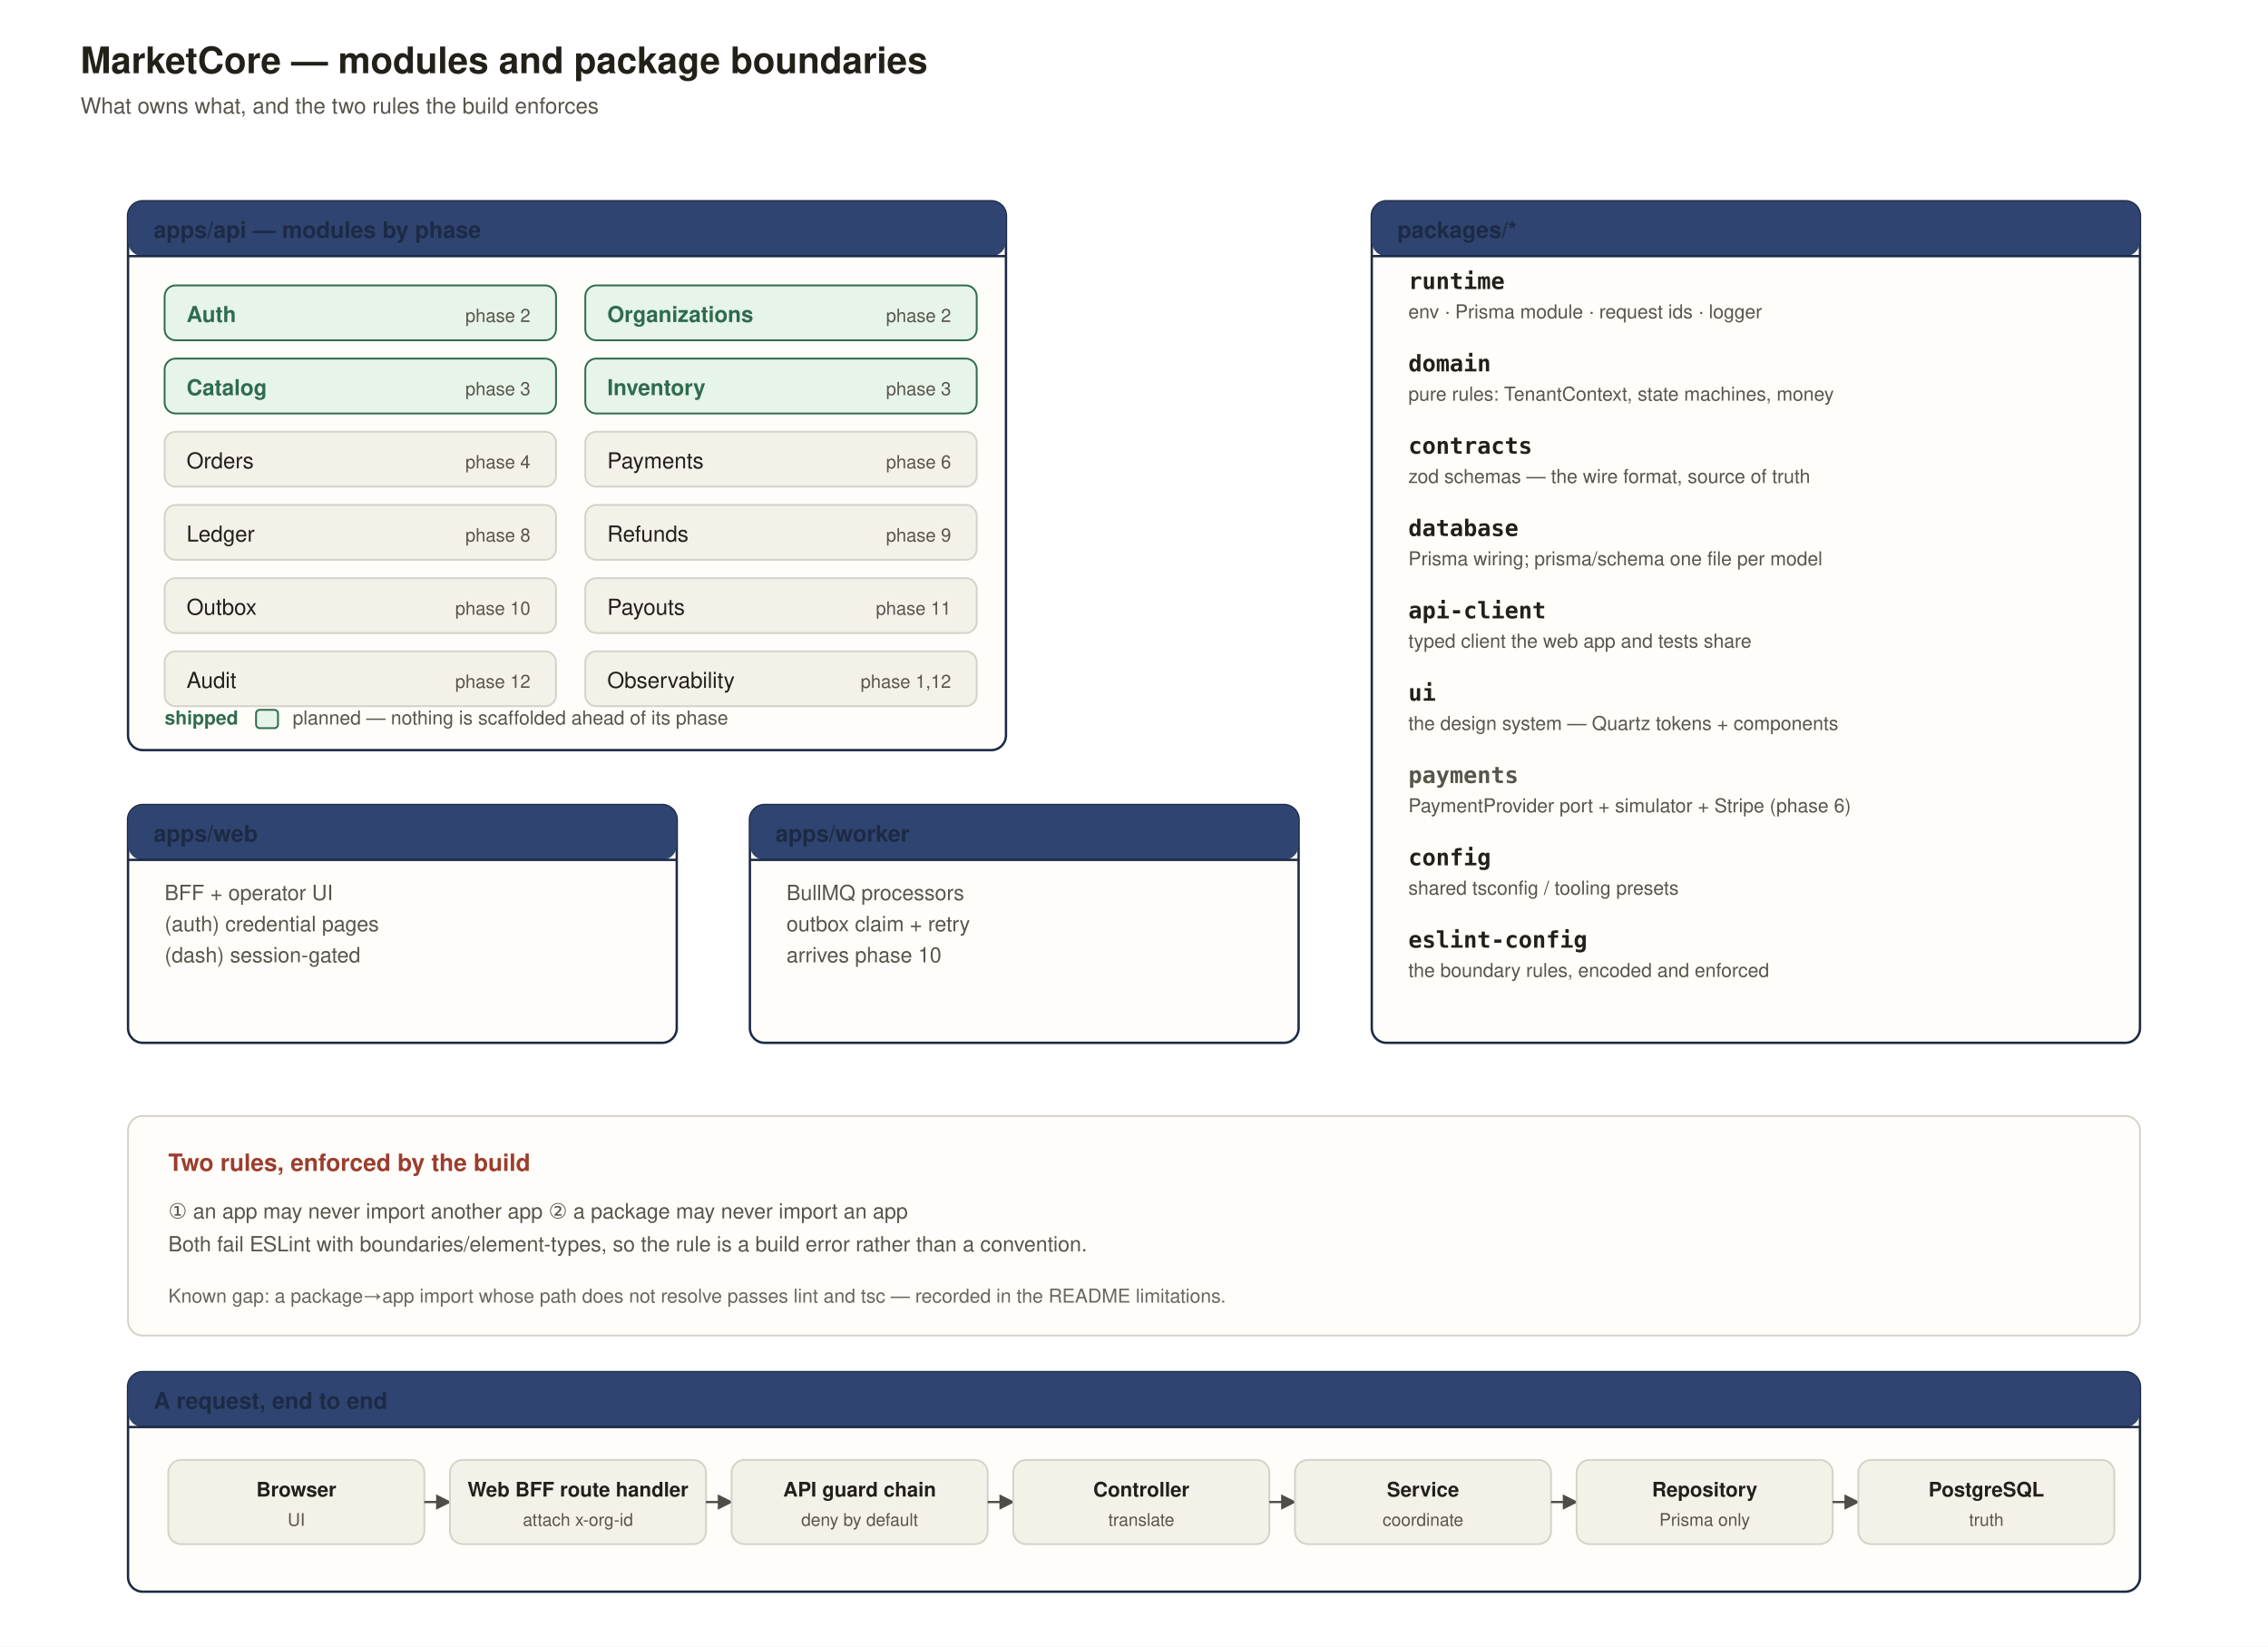
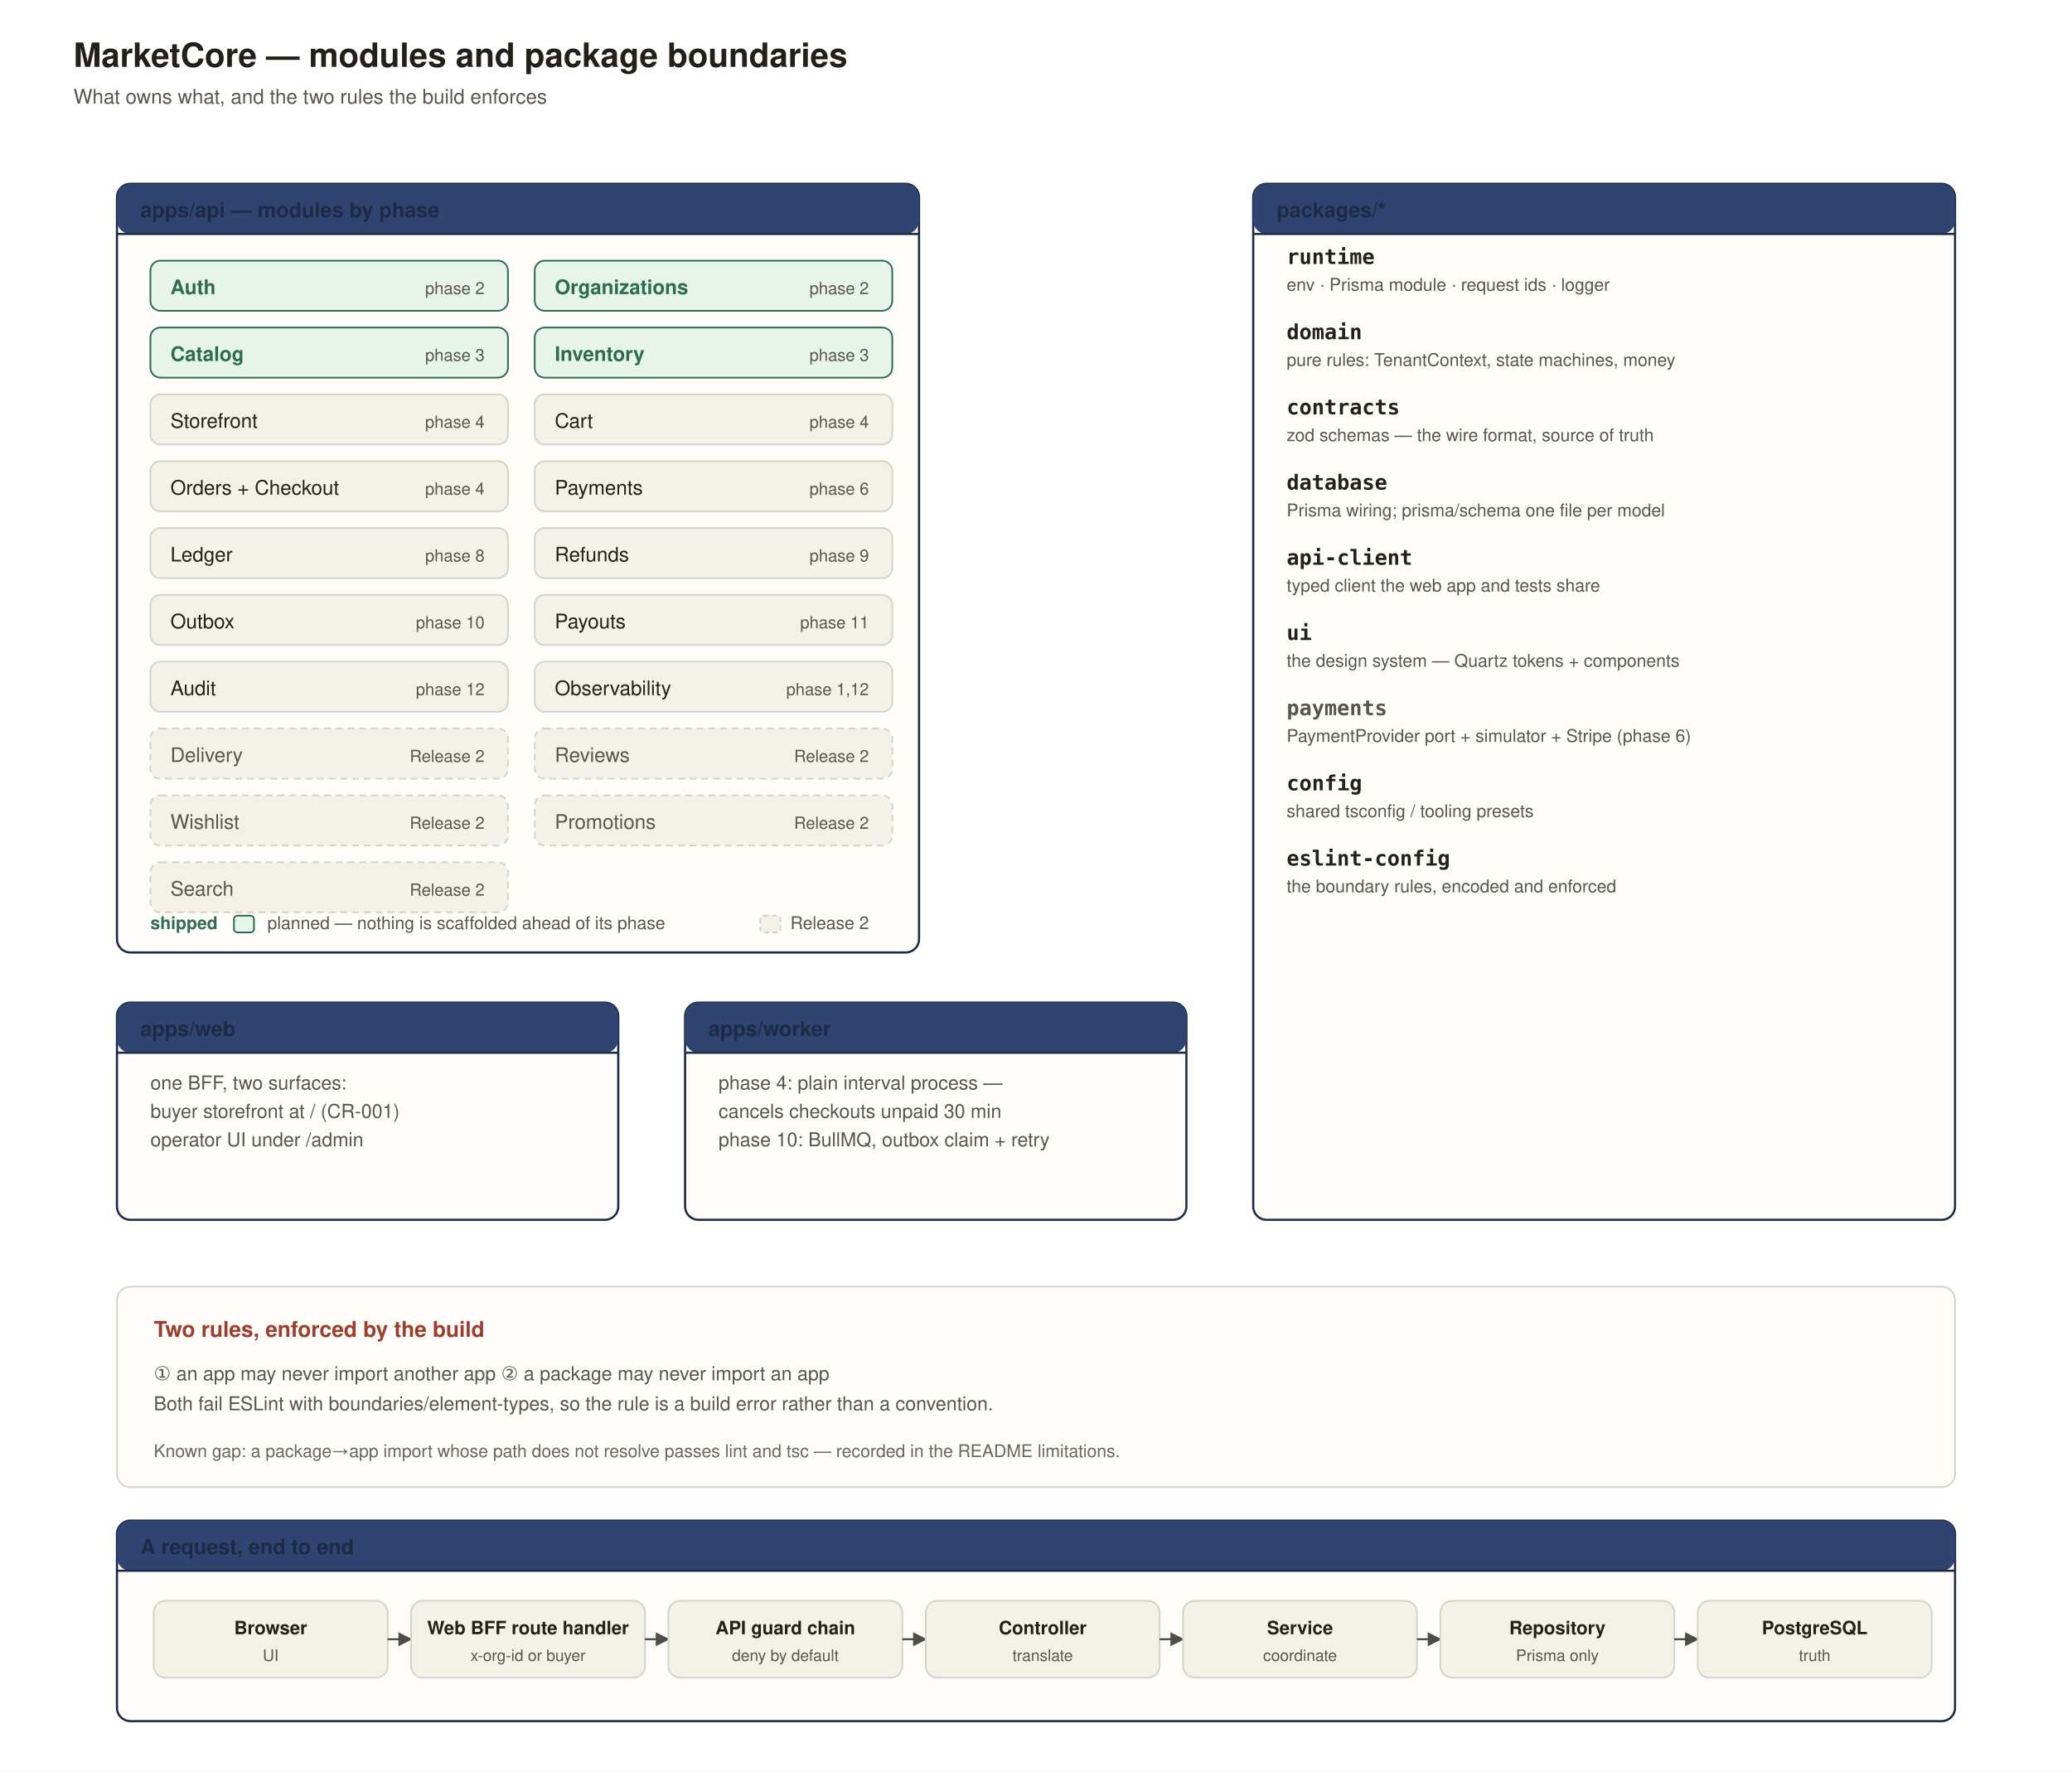
- <svg xmlns="http://www.w3.org/2000/svg" width="1240" height="900" viewBox="0 0 1240 900">
-   <rect width="1240" height="900" fill="#ffffff" />
+ <svg xmlns="http://www.w3.org/2000/svg" width="1240" height="1060" viewBox="0 0 1240 1060">
+   <rect width="1240" height="1060" fill="#ffffff" />
  <defs>
    <marker id="ar" viewBox="0 0 10 10" refX="9" refY="5" markerWidth="7" markerHeight="7" orient="auto-start-reverse">
      <path d="M 0 0 L 10 5 L 0 10 z" fill="#23201a" />
    </marker>
    <marker id="a2" viewBox="0 0 10 10" refX="9" refY="5" markerWidth="7" markerHeight="7" orient="auto-start-reverse">
      <path d="M 0 0 L 10 5 L 0 10 z" fill="#2f4470" />
    </marker>
    <marker id="a3" viewBox="0 0 10 10" refX="9" refY="5" markerWidth="7" markerHeight="7" orient="auto-start-reverse">
      <path d="M 0 0 L 10 5 L 0 10 z" fill="#9c3d2e" />
    </marker>
    <marker id="a4" viewBox="0 0 10 10" refX="9" refY="5" markerWidth="7" markerHeight="7" orient="auto-start-reverse">
      <path d="M 0 0 L 10 5 L 0 10 z" fill="#59554c" />
    </marker>
  </defs>
  <text x="44" y="40" font-family="Helvetica, Arial, sans-serif" font-size="20" font-weight="700" fill="#23201a" text-anchor="start">MarketCore — modules and package boundaries</text>
  <text x="44" y="62" font-family="Helvetica, Arial, sans-serif" font-size="12" font-weight="400" fill="#59554c" text-anchor="start">What owns what, and the two rules the build enforces</text>
-   <rect x="70" y="110" width="480" height="300" rx="8" fill="#fffdf9" stroke="#1c2a45" stroke-width="1.3" />
+   <rect x="70" y="110" width="480" height="460" rx="8" fill="#fffdf9" stroke="#1c2a45" stroke-width="1.3" />
  <rect x="70" y="110" width="480" height="30" rx="8" fill="#2f4470" />
  <path d="M 70 140 h 480" stroke="#1c2a45" stroke-width="1.3" />
  <text x="84" y="130" font-family="Helvetica, Arial, sans-serif" font-size="12.5" font-weight="700" fill="#1c2a45" text-anchor="start">apps/api — modules by phase</text>
  <rect x="90" y="156" width="214" height="30" rx="6" fill="#e6f4ea" stroke="#2f6b4f" />
  <text x="102" y="176" font-family="Helvetica, Arial, sans-serif" font-size="12" font-weight="700" fill="#2f6b4f" text-anchor="start">Auth</text>
  <text x="290" y="176" font-family="Helvetica, Arial, sans-serif" font-size="10" font-weight="400" fill="#59554c" text-anchor="end">phase 2</text>
  <rect x="320" y="156" width="214" height="30" rx="6" fill="#e6f4ea" stroke="#2f6b4f" />
  <text x="332" y="176" font-family="Helvetica, Arial, sans-serif" font-size="12" font-weight="700" fill="#2f6b4f" text-anchor="start">Organizations</text>
  <text x="520" y="176" font-family="Helvetica, Arial, sans-serif" font-size="10" font-weight="400" fill="#59554c" text-anchor="end">phase 2</text>
  <rect x="90" y="196" width="214" height="30" rx="6" fill="#e6f4ea" stroke="#2f6b4f" />
  <text x="102" y="216" font-family="Helvetica, Arial, sans-serif" font-size="12" font-weight="700" fill="#2f6b4f" text-anchor="start">Catalog</text>
  <text x="290" y="216" font-family="Helvetica, Arial, sans-serif" font-size="10" font-weight="400" fill="#59554c" text-anchor="end">phase 3</text>
  <rect x="320" y="196" width="214" height="30" rx="6" fill="#e6f4ea" stroke="#2f6b4f" />
  <text x="332" y="216" font-family="Helvetica, Arial, sans-serif" font-size="12" font-weight="700" fill="#2f6b4f" text-anchor="start">Inventory</text>
  <text x="520" y="216" font-family="Helvetica, Arial, sans-serif" font-size="10" font-weight="400" fill="#59554c" text-anchor="end">phase 3</text>
  <rect x="90" y="236" width="214" height="30" rx="6" fill="#f4f1e9" stroke="#d5d2ca" />
-   <text x="102" y="256" font-family="Helvetica, Arial, sans-serif" font-size="12" font-weight="400" fill="#23201a" text-anchor="start">Orders</text>
+   <text x="102" y="256" font-family="Helvetica, Arial, sans-serif" font-size="12" font-weight="400" fill="#23201a" text-anchor="start">Storefront</text>
  <text x="290" y="256" font-family="Helvetica, Arial, sans-serif" font-size="10" font-weight="400" fill="#59554c" text-anchor="end">phase 4</text>
  <rect x="320" y="236" width="214" height="30" rx="6" fill="#f4f1e9" stroke="#d5d2ca" />
-   <text x="332" y="256" font-family="Helvetica, Arial, sans-serif" font-size="12" font-weight="400" fill="#23201a" text-anchor="start">Payments</text>
-   <text x="520" y="256" font-family="Helvetica, Arial, sans-serif" font-size="10" font-weight="400" fill="#59554c" text-anchor="end">phase 6</text>
+   <text x="332" y="256" font-family="Helvetica, Arial, sans-serif" font-size="12" font-weight="400" fill="#23201a" text-anchor="start">Cart</text>
+   <text x="520" y="256" font-family="Helvetica, Arial, sans-serif" font-size="10" font-weight="400" fill="#59554c" text-anchor="end">phase 4</text>
  <rect x="90" y="276" width="214" height="30" rx="6" fill="#f4f1e9" stroke="#d5d2ca" />
-   <text x="102" y="296" font-family="Helvetica, Arial, sans-serif" font-size="12" font-weight="400" fill="#23201a" text-anchor="start">Ledger</text>
-   <text x="290" y="296" font-family="Helvetica, Arial, sans-serif" font-size="10" font-weight="400" fill="#59554c" text-anchor="end">phase 8</text>
+   <text x="102" y="296" font-family="Helvetica, Arial, sans-serif" font-size="12" font-weight="400" fill="#23201a" text-anchor="start">Orders + Checkout</text>
+   <text x="290" y="296" font-family="Helvetica, Arial, sans-serif" font-size="10" font-weight="400" fill="#59554c" text-anchor="end">phase 4</text>
  <rect x="320" y="276" width="214" height="30" rx="6" fill="#f4f1e9" stroke="#d5d2ca" />
-   <text x="332" y="296" font-family="Helvetica, Arial, sans-serif" font-size="12" font-weight="400" fill="#23201a" text-anchor="start">Refunds</text>
-   <text x="520" y="296" font-family="Helvetica, Arial, sans-serif" font-size="10" font-weight="400" fill="#59554c" text-anchor="end">phase 9</text>
+   <text x="332" y="296" font-family="Helvetica, Arial, sans-serif" font-size="12" font-weight="400" fill="#23201a" text-anchor="start">Payments</text>
+   <text x="520" y="296" font-family="Helvetica, Arial, sans-serif" font-size="10" font-weight="400" fill="#59554c" text-anchor="end">phase 6</text>
  <rect x="90" y="316" width="214" height="30" rx="6" fill="#f4f1e9" stroke="#d5d2ca" />
-   <text x="102" y="336" font-family="Helvetica, Arial, sans-serif" font-size="12" font-weight="400" fill="#23201a" text-anchor="start">Outbox</text>
-   <text x="290" y="336" font-family="Helvetica, Arial, sans-serif" font-size="10" font-weight="400" fill="#59554c" text-anchor="end">phase 10</text>
+   <text x="102" y="336" font-family="Helvetica, Arial, sans-serif" font-size="12" font-weight="400" fill="#23201a" text-anchor="start">Ledger</text>
+   <text x="290" y="336" font-family="Helvetica, Arial, sans-serif" font-size="10" font-weight="400" fill="#59554c" text-anchor="end">phase 8</text>
  <rect x="320" y="316" width="214" height="30" rx="6" fill="#f4f1e9" stroke="#d5d2ca" />
-   <text x="332" y="336" font-family="Helvetica, Arial, sans-serif" font-size="12" font-weight="400" fill="#23201a" text-anchor="start">Payouts</text>
-   <text x="520" y="336" font-family="Helvetica, Arial, sans-serif" font-size="10" font-weight="400" fill="#59554c" text-anchor="end">phase 11</text>
+   <text x="332" y="336" font-family="Helvetica, Arial, sans-serif" font-size="12" font-weight="400" fill="#23201a" text-anchor="start">Refunds</text>
+   <text x="520" y="336" font-family="Helvetica, Arial, sans-serif" font-size="10" font-weight="400" fill="#59554c" text-anchor="end">phase 9</text>
  <rect x="90" y="356" width="214" height="30" rx="6" fill="#f4f1e9" stroke="#d5d2ca" />
-   <text x="102" y="376" font-family="Helvetica, Arial, sans-serif" font-size="12" font-weight="400" fill="#23201a" text-anchor="start">Audit</text>
-   <text x="290" y="376" font-family="Helvetica, Arial, sans-serif" font-size="10" font-weight="400" fill="#59554c" text-anchor="end">phase 12</text>
+   <text x="102" y="376" font-family="Helvetica, Arial, sans-serif" font-size="12" font-weight="400" fill="#23201a" text-anchor="start">Outbox</text>
+   <text x="290" y="376" font-family="Helvetica, Arial, sans-serif" font-size="10" font-weight="400" fill="#59554c" text-anchor="end">phase 10</text>
  <rect x="320" y="356" width="214" height="30" rx="6" fill="#f4f1e9" stroke="#d5d2ca" />
-   <text x="332" y="376" font-family="Helvetica, Arial, sans-serif" font-size="12" font-weight="400" fill="#23201a" text-anchor="start">Observability</text>
-   <text x="520" y="376" font-family="Helvetica, Arial, sans-serif" font-size="10" font-weight="400" fill="#59554c" text-anchor="end">phase 1,12</text>
-   <text x="90" y="396" font-family="Helvetica, Arial, sans-serif" font-size="10.5" font-weight="600" fill="#2f6b4f" text-anchor="start">shipped</text>
-   <rect x="140" y="388" width="12" height="10" rx="2" fill="#e6f4ea" stroke="#2f6b4f" />
-   <text x="160" y="396" font-family="Helvetica, Arial, sans-serif" font-size="10.5" font-weight="400" fill="#59554c" text-anchor="start">planned — nothing is scaffolded ahead of its phase</text>
-   <text x="90" y="396" font-family="Helvetica, Arial, sans-serif" font-size="12" font-weight="400" fill="#23201a" text-anchor="start" />
-   <rect x="70" y="440" width="300" height="130" rx="8" fill="#fffdf9" stroke="#1c2a45" stroke-width="1.3" />
-   <rect x="70" y="440" width="300" height="30" rx="8" fill="#2f4470" />
-   <path d="M 70 470 h 300" stroke="#1c2a45" stroke-width="1.3" />
-   <text x="84" y="460" font-family="Helvetica, Arial, sans-serif" font-size="12.5" font-weight="700" fill="#1c2a45" text-anchor="start">apps/web</text>
-   <text x="90" y="492" font-family="Helvetica, Arial, sans-serif" font-size="11.5" font-weight="400" fill="#59554c" text-anchor="start">BFF + operator UI</text>
-   <text x="90" y="509" font-family="Helvetica, Arial, sans-serif" font-size="11.5" font-weight="400" fill="#59554c" text-anchor="start">(auth) credential pages</text>
-   <text x="90" y="526" font-family="Helvetica, Arial, sans-serif" font-size="11.5" font-weight="400" fill="#59554c" text-anchor="start">(dash) session-gated</text>
-   <rect x="410" y="440" width="300" height="130" rx="8" fill="#fffdf9" stroke="#1c2a45" stroke-width="1.3" />
-   <rect x="410" y="440" width="300" height="30" rx="8" fill="#2f4470" />
-   <path d="M 410 470 h 300" stroke="#1c2a45" stroke-width="1.3" />
-   <text x="424" y="460" font-family="Helvetica, Arial, sans-serif" font-size="12.5" font-weight="700" fill="#1c2a45" text-anchor="start">apps/worker</text>
-   <text x="430" y="492" font-family="Helvetica, Arial, sans-serif" font-size="11.5" font-weight="400" fill="#59554c" text-anchor="start">BullMQ processors</text>
-   <text x="430" y="509" font-family="Helvetica, Arial, sans-serif" font-size="11.5" font-weight="400" fill="#59554c" text-anchor="start">outbox claim + retry</text>
-   <text x="430" y="526" font-family="Helvetica, Arial, sans-serif" font-size="11.5" font-weight="400" fill="#59554c" text-anchor="start">arrives phase 10</text>
-   <rect x="750" y="110" width="420" height="460" rx="8" fill="#fffdf9" stroke="#1c2a45" stroke-width="1.3" />
+   <text x="332" y="376" font-family="Helvetica, Arial, sans-serif" font-size="12" font-weight="400" fill="#23201a" text-anchor="start">Payouts</text>
+   <text x="520" y="376" font-family="Helvetica, Arial, sans-serif" font-size="10" font-weight="400" fill="#59554c" text-anchor="end">phase 11</text>
+   <rect x="90" y="396" width="214" height="30" rx="6" fill="#f4f1e9" stroke="#d5d2ca" />
+   <text x="102" y="416" font-family="Helvetica, Arial, sans-serif" font-size="12" font-weight="400" fill="#23201a" text-anchor="start">Audit</text>
+   <text x="290" y="416" font-family="Helvetica, Arial, sans-serif" font-size="10" font-weight="400" fill="#59554c" text-anchor="end">phase 12</text>
+   <rect x="320" y="396" width="214" height="30" rx="6" fill="#f4f1e9" stroke="#d5d2ca" />
+   <text x="332" y="416" font-family="Helvetica, Arial, sans-serif" font-size="12" font-weight="400" fill="#23201a" text-anchor="start">Observability</text>
+   <text x="520" y="416" font-family="Helvetica, Arial, sans-serif" font-size="10" font-weight="400" fill="#59554c" text-anchor="end">phase 1,12</text>
+   <rect x="90" y="436" width="214" height="30" rx="6" fill="#f4f1e9" stroke="#d5d2ca" stroke-dasharray="4 3" />
+   <text x="102" y="456" font-family="Helvetica, Arial, sans-serif" font-size="12" font-weight="400" fill="#59554c" text-anchor="start">Delivery</text>
+   <text x="290" y="456" font-family="Helvetica, Arial, sans-serif" font-size="10" font-weight="400" fill="#59554c" text-anchor="end">Release 2</text>
+   <rect x="320" y="436" width="214" height="30" rx="6" fill="#f4f1e9" stroke="#d5d2ca" stroke-dasharray="4 3" />
+   <text x="332" y="456" font-family="Helvetica, Arial, sans-serif" font-size="12" font-weight="400" fill="#59554c" text-anchor="start">Reviews</text>
+   <text x="520" y="456" font-family="Helvetica, Arial, sans-serif" font-size="10" font-weight="400" fill="#59554c" text-anchor="end">Release 2</text>
+   <rect x="90" y="476" width="214" height="30" rx="6" fill="#f4f1e9" stroke="#d5d2ca" stroke-dasharray="4 3" />
+   <text x="102" y="496" font-family="Helvetica, Arial, sans-serif" font-size="12" font-weight="400" fill="#59554c" text-anchor="start">Wishlist</text>
+   <text x="290" y="496" font-family="Helvetica, Arial, sans-serif" font-size="10" font-weight="400" fill="#59554c" text-anchor="end">Release 2</text>
+   <rect x="320" y="476" width="214" height="30" rx="6" fill="#f4f1e9" stroke="#d5d2ca" stroke-dasharray="4 3" />
+   <text x="332" y="496" font-family="Helvetica, Arial, sans-serif" font-size="12" font-weight="400" fill="#59554c" text-anchor="start">Promotions</text>
+   <text x="520" y="496" font-family="Helvetica, Arial, sans-serif" font-size="10" font-weight="400" fill="#59554c" text-anchor="end">Release 2</text>
+   <rect x="90" y="516" width="214" height="30" rx="6" fill="#f4f1e9" stroke="#d5d2ca" stroke-dasharray="4 3" />
+   <text x="102" y="536" font-family="Helvetica, Arial, sans-serif" font-size="12" font-weight="400" fill="#59554c" text-anchor="start">Search</text>
+   <text x="290" y="536" font-family="Helvetica, Arial, sans-serif" font-size="10" font-weight="400" fill="#59554c" text-anchor="end">Release 2</text>
+   <text x="90" y="556" font-family="Helvetica, Arial, sans-serif" font-size="10.5" font-weight="600" fill="#2f6b4f" text-anchor="start">shipped</text>
+   <rect x="140" y="548" width="12" height="10" rx="2" fill="#e6f4ea" stroke="#2f6b4f" />
+   <text x="160" y="556" font-family="Helvetica, Arial, sans-serif" font-size="10.5" font-weight="400" fill="#59554c" text-anchor="start">planned — nothing is scaffolded ahead of its phase</text>
+   <rect x="455" y="548" width="12" height="10" rx="2" fill="#f4f1e9" stroke="#d5d2ca" stroke-dasharray="3 2" />
+   <text x="473" y="556" font-family="Helvetica, Arial, sans-serif" font-size="10.5" font-weight="400" fill="#59554c" text-anchor="start">Release 2</text>
+   <rect x="70" y="600" width="300" height="130" rx="8" fill="#fffdf9" stroke="#1c2a45" stroke-width="1.3" />
+   <rect x="70" y="600" width="300" height="30" rx="8" fill="#2f4470" />
+   <path d="M 70 630 h 300" stroke="#1c2a45" stroke-width="1.3" />
+   <text x="84" y="620" font-family="Helvetica, Arial, sans-serif" font-size="12.5" font-weight="700" fill="#1c2a45" text-anchor="start">apps/web</text>
+   <text x="90" y="652" font-family="Helvetica, Arial, sans-serif" font-size="11.5" font-weight="400" fill="#59554c" text-anchor="start">one BFF, two surfaces:</text>
+   <text x="90" y="669" font-family="Helvetica, Arial, sans-serif" font-size="11.5" font-weight="400" fill="#59554c" text-anchor="start">buyer storefront at / (CR-001)</text>
+   <text x="90" y="686" font-family="Helvetica, Arial, sans-serif" font-size="11.5" font-weight="400" fill="#59554c" text-anchor="start">operator UI under /admin</text>
+   <rect x="410" y="600" width="300" height="130" rx="8" fill="#fffdf9" stroke="#1c2a45" stroke-width="1.3" />
+   <rect x="410" y="600" width="300" height="30" rx="8" fill="#2f4470" />
+   <path d="M 410 630 h 300" stroke="#1c2a45" stroke-width="1.3" />
+   <text x="424" y="620" font-family="Helvetica, Arial, sans-serif" font-size="12.5" font-weight="700" fill="#1c2a45" text-anchor="start">apps/worker</text>
+   <text x="430" y="652" font-family="Helvetica, Arial, sans-serif" font-size="11.5" font-weight="400" fill="#59554c" text-anchor="start">phase 4: plain interval process —</text>
+   <text x="430" y="669" font-family="Helvetica, Arial, sans-serif" font-size="11.5" font-weight="400" fill="#59554c" text-anchor="start">cancels checkouts unpaid 30 min</text>
+   <text x="430" y="686" font-family="Helvetica, Arial, sans-serif" font-size="11.5" font-weight="400" fill="#59554c" text-anchor="start">phase 10: BullMQ, outbox claim + retry</text>
+   <rect x="750" y="110" width="420" height="620" rx="8" fill="#fffdf9" stroke="#1c2a45" stroke-width="1.3" />
  <rect x="750" y="110" width="420" height="30" rx="8" fill="#2f4470" />
  <path d="M 750 140 h 420" stroke="#1c2a45" stroke-width="1.3" />
  <text x="764" y="130" font-family="Helvetica, Arial, sans-serif" font-size="12.5" font-weight="700" fill="#1c2a45" text-anchor="start">packages/*</text>
  <text x="770" y="158" font-family="ui-monospace, Menlo, Consolas, monospace" font-size="12.5" font-weight="700" fill="#23201a" text-anchor="start">runtime</text>
  <text x="770" y="174" font-family="Helvetica, Arial, sans-serif" font-size="10.5" font-weight="400" fill="#59554c" text-anchor="start">env · Prisma module · request ids · logger</text>
  <text x="770" y="203" font-family="ui-monospace, Menlo, Consolas, monospace" font-size="12.5" font-weight="700" fill="#23201a" text-anchor="start">domain</text>
  <text x="770" y="219" font-family="Helvetica, Arial, sans-serif" font-size="10.5" font-weight="400" fill="#59554c" text-anchor="start">pure rules: TenantContext, state machines, money</text>
  <text x="770" y="248" font-family="ui-monospace, Menlo, Consolas, monospace" font-size="12.5" font-weight="700" fill="#23201a" text-anchor="start">contracts</text>
  <text x="770" y="264" font-family="Helvetica, Arial, sans-serif" font-size="10.5" font-weight="400" fill="#59554c" text-anchor="start">zod schemas — the wire format, source of truth</text>
  <text x="770" y="293" font-family="ui-monospace, Menlo, Consolas, monospace" font-size="12.5" font-weight="700" fill="#23201a" text-anchor="start">database</text>
  <text x="770" y="309" font-family="Helvetica, Arial, sans-serif" font-size="10.5" font-weight="400" fill="#59554c" text-anchor="start">Prisma wiring; prisma/schema one file per model</text>
  <text x="770" y="338" font-family="ui-monospace, Menlo, Consolas, monospace" font-size="12.5" font-weight="700" fill="#23201a" text-anchor="start">api-client</text>
  <text x="770" y="354" font-family="Helvetica, Arial, sans-serif" font-size="10.5" font-weight="400" fill="#59554c" text-anchor="start">typed client the web app and tests share</text>
  <text x="770" y="383" font-family="ui-monospace, Menlo, Consolas, monospace" font-size="12.5" font-weight="700" fill="#23201a" text-anchor="start">ui</text>
  <text x="770" y="399" font-family="Helvetica, Arial, sans-serif" font-size="10.5" font-weight="400" fill="#59554c" text-anchor="start">the design system — Quartz tokens + components</text>
  <text x="770" y="428" font-family="ui-monospace, Menlo, Consolas, monospace" font-size="12.5" font-weight="700" fill="#59554c" text-anchor="start">payments</text>
  <text x="770" y="444" font-family="Helvetica, Arial, sans-serif" font-size="10.5" font-weight="400" fill="#59554c" text-anchor="start">PaymentProvider port + simulator + Stripe (phase 6)</text>
  <text x="770" y="473" font-family="ui-monospace, Menlo, Consolas, monospace" font-size="12.5" font-weight="700" fill="#23201a" text-anchor="start">config</text>
  <text x="770" y="489" font-family="Helvetica, Arial, sans-serif" font-size="10.5" font-weight="400" fill="#59554c" text-anchor="start">shared tsconfig / tooling presets</text>
  <text x="770" y="518" font-family="ui-monospace, Menlo, Consolas, monospace" font-size="12.5" font-weight="700" fill="#23201a" text-anchor="start">eslint-config</text>
  <text x="770" y="534" font-family="Helvetica, Arial, sans-serif" font-size="10.5" font-weight="400" fill="#59554c" text-anchor="start">the boundary rules, encoded and enforced</text>
-   <rect x="70" y="610" width="1100" height="120" rx="8" fill="#fffdf9" stroke="#d5d2ca" />
-   <text x="92" y="640" font-family="Helvetica, Arial, sans-serif" font-size="13" font-weight="700" fill="#9c3d2e" text-anchor="start">Two rules, enforced by the build</text>
-   <text x="92" y="666" font-family="Helvetica, Arial, sans-serif" font-size="11.5" font-weight="400" fill="#59554c" text-anchor="start">①  an app may never import another app          ②  a package may never import an app</text>
-   <text x="92" y="684" font-family="Helvetica, Arial, sans-serif" font-size="11.5" font-weight="400" fill="#59554c" text-anchor="start">Both fail ESLint with boundaries/element-types, so the rule is a build error rather than a convention.</text>
-   <text x="92" y="712" font-family="Helvetica, Arial, sans-serif" font-size="10.5" font-weight="400" fill="#696660" text-anchor="start">Known gap: a package→app import whose path does not resolve passes lint and tsc — recorded in the README limitations.</text>
-   <rect x="70" y="750" width="1100" height="120" rx="8" fill="#fffdf9" stroke="#1c2a45" stroke-width="1.3" />
-   <rect x="70" y="750" width="1100" height="30" rx="8" fill="#2f4470" />
-   <path d="M 70 780 h 1100" stroke="#1c2a45" stroke-width="1.3" />
-   <text x="84" y="770" font-family="Helvetica, Arial, sans-serif" font-size="12.5" font-weight="700" fill="#1c2a45" text-anchor="start">A request, end to end</text>
-   <rect x="92" y="798" width="140" height="46" rx="7" fill="#f4f1e9" stroke="#d5d2ca" />
-   <text x="162" y="818" font-family="Helvetica, Arial, sans-serif" font-size="11" font-weight="600" fill="#23201a" text-anchor="middle">Browser</text>
-   <text x="162" y="834" font-family="Helvetica, Arial, sans-serif" font-size="9.5" font-weight="400" fill="#59554c" text-anchor="middle">UI</text>
-   <path d="M 232 821 L 246 821" fill="none" stroke="#23201a" stroke-width="1.2" marker-end="url(#ar)" opacity="0.8" />
-   <rect x="246" y="798" width="140" height="46" rx="7" fill="#f4f1e9" stroke="#d5d2ca" />
-   <text x="316" y="818" font-family="Helvetica, Arial, sans-serif" font-size="11" font-weight="600" fill="#23201a" text-anchor="middle">Web BFF route handler</text>
-   <text x="316" y="834" font-family="Helvetica, Arial, sans-serif" font-size="9.5" font-weight="400" fill="#59554c" text-anchor="middle">attach x-org-id</text>
-   <path d="M 386 821 L 400 821" fill="none" stroke="#23201a" stroke-width="1.2" marker-end="url(#ar)" opacity="0.8" />
-   <rect x="400" y="798" width="140" height="46" rx="7" fill="#f4f1e9" stroke="#d5d2ca" />
-   <text x="470" y="818" font-family="Helvetica, Arial, sans-serif" font-size="11" font-weight="600" fill="#23201a" text-anchor="middle">API guard chain</text>
-   <text x="470" y="834" font-family="Helvetica, Arial, sans-serif" font-size="9.5" font-weight="400" fill="#59554c" text-anchor="middle">deny by default</text>
-   <path d="M 540 821 L 554 821" fill="none" stroke="#23201a" stroke-width="1.2" marker-end="url(#ar)" opacity="0.8" />
-   <rect x="554" y="798" width="140" height="46" rx="7" fill="#f4f1e9" stroke="#d5d2ca" />
-   <text x="624" y="818" font-family="Helvetica, Arial, sans-serif" font-size="11" font-weight="600" fill="#23201a" text-anchor="middle">Controller</text>
-   <text x="624" y="834" font-family="Helvetica, Arial, sans-serif" font-size="9.5" font-weight="400" fill="#59554c" text-anchor="middle">translate</text>
-   <path d="M 694 821 L 708 821" fill="none" stroke="#23201a" stroke-width="1.2" marker-end="url(#ar)" opacity="0.8" />
-   <rect x="708" y="798" width="140" height="46" rx="7" fill="#f4f1e9" stroke="#d5d2ca" />
-   <text x="778" y="818" font-family="Helvetica, Arial, sans-serif" font-size="11" font-weight="600" fill="#23201a" text-anchor="middle">Service</text>
-   <text x="778" y="834" font-family="Helvetica, Arial, sans-serif" font-size="9.5" font-weight="400" fill="#59554c" text-anchor="middle">coordinate</text>
-   <path d="M 848 821 L 862 821" fill="none" stroke="#23201a" stroke-width="1.2" marker-end="url(#ar)" opacity="0.8" />
-   <rect x="862" y="798" width="140" height="46" rx="7" fill="#f4f1e9" stroke="#d5d2ca" />
-   <text x="932" y="818" font-family="Helvetica, Arial, sans-serif" font-size="11" font-weight="600" fill="#23201a" text-anchor="middle">Repository</text>
-   <text x="932" y="834" font-family="Helvetica, Arial, sans-serif" font-size="9.5" font-weight="400" fill="#59554c" text-anchor="middle">Prisma only</text>
-   <path d="M 1002 821 L 1016 821" fill="none" stroke="#23201a" stroke-width="1.2" marker-end="url(#ar)" opacity="0.8" />
-   <rect x="1016" y="798" width="140" height="46" rx="7" fill="#f4f1e9" stroke="#d5d2ca" />
-   <text x="1086" y="818" font-family="Helvetica, Arial, sans-serif" font-size="11" font-weight="600" fill="#23201a" text-anchor="middle">PostgreSQL</text>
-   <text x="1086" y="834" font-family="Helvetica, Arial, sans-serif" font-size="9.5" font-weight="400" fill="#59554c" text-anchor="middle">truth</text>
+   <rect x="70" y="770" width="1100" height="120" rx="8" fill="#fffdf9" stroke="#d5d2ca" />
+   <text x="92" y="800" font-family="Helvetica, Arial, sans-serif" font-size="13" font-weight="700" fill="#9c3d2e" text-anchor="start">Two rules, enforced by the build</text>
+   <text x="92" y="826" font-family="Helvetica, Arial, sans-serif" font-size="11.5" font-weight="400" fill="#59554c" text-anchor="start">①  an app may never import another app          ②  a package may never import an app</text>
+   <text x="92" y="844" font-family="Helvetica, Arial, sans-serif" font-size="11.5" font-weight="400" fill="#59554c" text-anchor="start">Both fail ESLint with boundaries/element-types, so the rule is a build error rather than a convention.</text>
+   <text x="92" y="872" font-family="Helvetica, Arial, sans-serif" font-size="10.5" font-weight="400" fill="#696660" text-anchor="start">Known gap: a package→app import whose path does not resolve passes lint and tsc — recorded in the README limitations.</text>
+   <rect x="70" y="910" width="1100" height="120" rx="8" fill="#fffdf9" stroke="#1c2a45" stroke-width="1.3" />
+   <rect x="70" y="910" width="1100" height="30" rx="8" fill="#2f4470" />
+   <path d="M 70 940 h 1100" stroke="#1c2a45" stroke-width="1.3" />
+   <text x="84" y="930" font-family="Helvetica, Arial, sans-serif" font-size="12.5" font-weight="700" fill="#1c2a45" text-anchor="start">A request, end to end</text>
+   <rect x="92" y="958" width="140" height="46" rx="7" fill="#f4f1e9" stroke="#d5d2ca" />
+   <text x="162" y="978" font-family="Helvetica, Arial, sans-serif" font-size="11" font-weight="600" fill="#23201a" text-anchor="middle">Browser</text>
+   <text x="162" y="994" font-family="Helvetica, Arial, sans-serif" font-size="9.5" font-weight="400" fill="#59554c" text-anchor="middle">UI</text>
+   <path d="M 232 981 L 246 981" fill="none" stroke="#23201a" stroke-width="1.2" marker-end="url(#ar)" opacity="0.8" />
+   <rect x="246" y="958" width="140" height="46" rx="7" fill="#f4f1e9" stroke="#d5d2ca" />
+   <text x="316" y="978" font-family="Helvetica, Arial, sans-serif" font-size="11" font-weight="600" fill="#23201a" text-anchor="middle">Web BFF route handler</text>
+   <text x="316" y="994" font-family="Helvetica, Arial, sans-serif" font-size="9.5" font-weight="400" fill="#59554c" text-anchor="middle">x-org-id or buyer</text>
+   <path d="M 386 981 L 400 981" fill="none" stroke="#23201a" stroke-width="1.2" marker-end="url(#ar)" opacity="0.8" />
+   <rect x="400" y="958" width="140" height="46" rx="7" fill="#f4f1e9" stroke="#d5d2ca" />
+   <text x="470" y="978" font-family="Helvetica, Arial, sans-serif" font-size="11" font-weight="600" fill="#23201a" text-anchor="middle">API guard chain</text>
+   <text x="470" y="994" font-family="Helvetica, Arial, sans-serif" font-size="9.5" font-weight="400" fill="#59554c" text-anchor="middle">deny by default</text>
+   <path d="M 540 981 L 554 981" fill="none" stroke="#23201a" stroke-width="1.2" marker-end="url(#ar)" opacity="0.8" />
+   <rect x="554" y="958" width="140" height="46" rx="7" fill="#f4f1e9" stroke="#d5d2ca" />
+   <text x="624" y="978" font-family="Helvetica, Arial, sans-serif" font-size="11" font-weight="600" fill="#23201a" text-anchor="middle">Controller</text>
+   <text x="624" y="994" font-family="Helvetica, Arial, sans-serif" font-size="9.5" font-weight="400" fill="#59554c" text-anchor="middle">translate</text>
+   <path d="M 694 981 L 708 981" fill="none" stroke="#23201a" stroke-width="1.2" marker-end="url(#ar)" opacity="0.8" />
+   <rect x="708" y="958" width="140" height="46" rx="7" fill="#f4f1e9" stroke="#d5d2ca" />
+   <text x="778" y="978" font-family="Helvetica, Arial, sans-serif" font-size="11" font-weight="600" fill="#23201a" text-anchor="middle">Service</text>
+   <text x="778" y="994" font-family="Helvetica, Arial, sans-serif" font-size="9.5" font-weight="400" fill="#59554c" text-anchor="middle">coordinate</text>
+   <path d="M 848 981 L 862 981" fill="none" stroke="#23201a" stroke-width="1.2" marker-end="url(#ar)" opacity="0.8" />
+   <rect x="862" y="958" width="140" height="46" rx="7" fill="#f4f1e9" stroke="#d5d2ca" />
+   <text x="932" y="978" font-family="Helvetica, Arial, sans-serif" font-size="11" font-weight="600" fill="#23201a" text-anchor="middle">Repository</text>
+   <text x="932" y="994" font-family="Helvetica, Arial, sans-serif" font-size="9.5" font-weight="400" fill="#59554c" text-anchor="middle">Prisma only</text>
+   <path d="M 1002 981 L 1016 981" fill="none" stroke="#23201a" stroke-width="1.2" marker-end="url(#ar)" opacity="0.8" />
+   <rect x="1016" y="958" width="140" height="46" rx="7" fill="#f4f1e9" stroke="#d5d2ca" />
+   <text x="1086" y="978" font-family="Helvetica, Arial, sans-serif" font-size="11" font-weight="600" fill="#23201a" text-anchor="middle">PostgreSQL</text>
+   <text x="1086" y="994" font-family="Helvetica, Arial, sans-serif" font-size="9.5" font-weight="400" fill="#59554c" text-anchor="middle">truth</text>
</svg>
